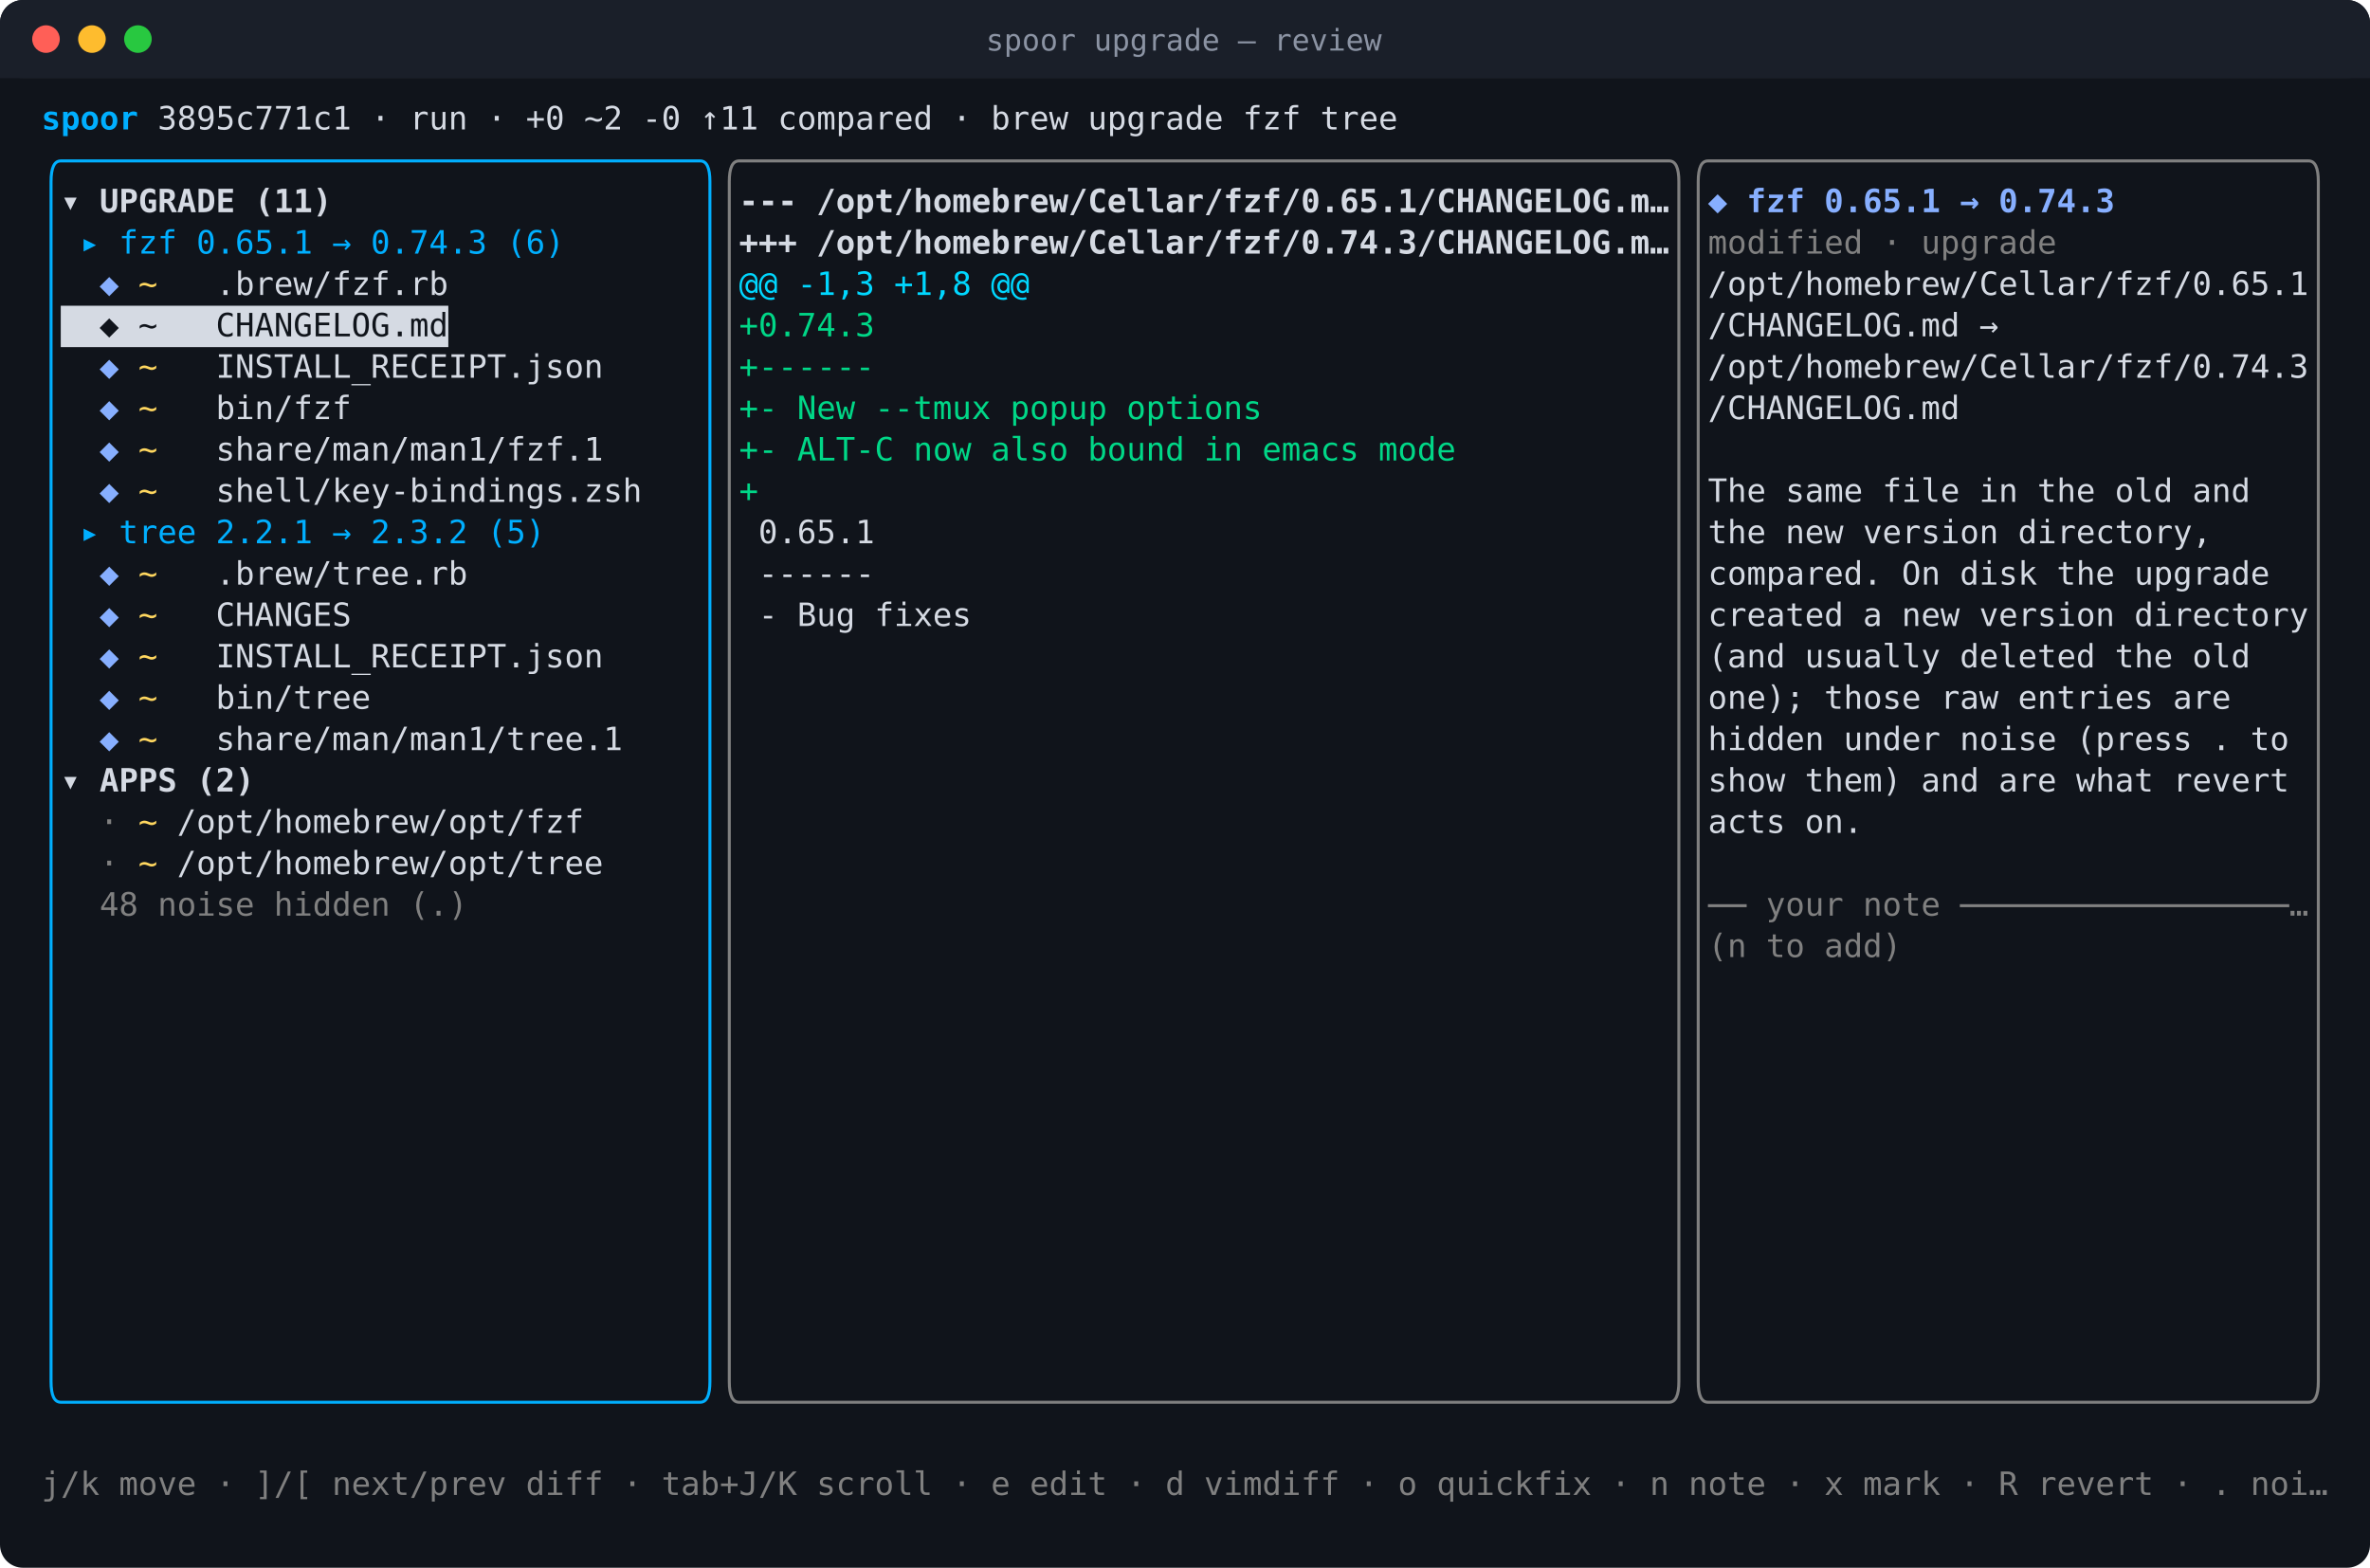
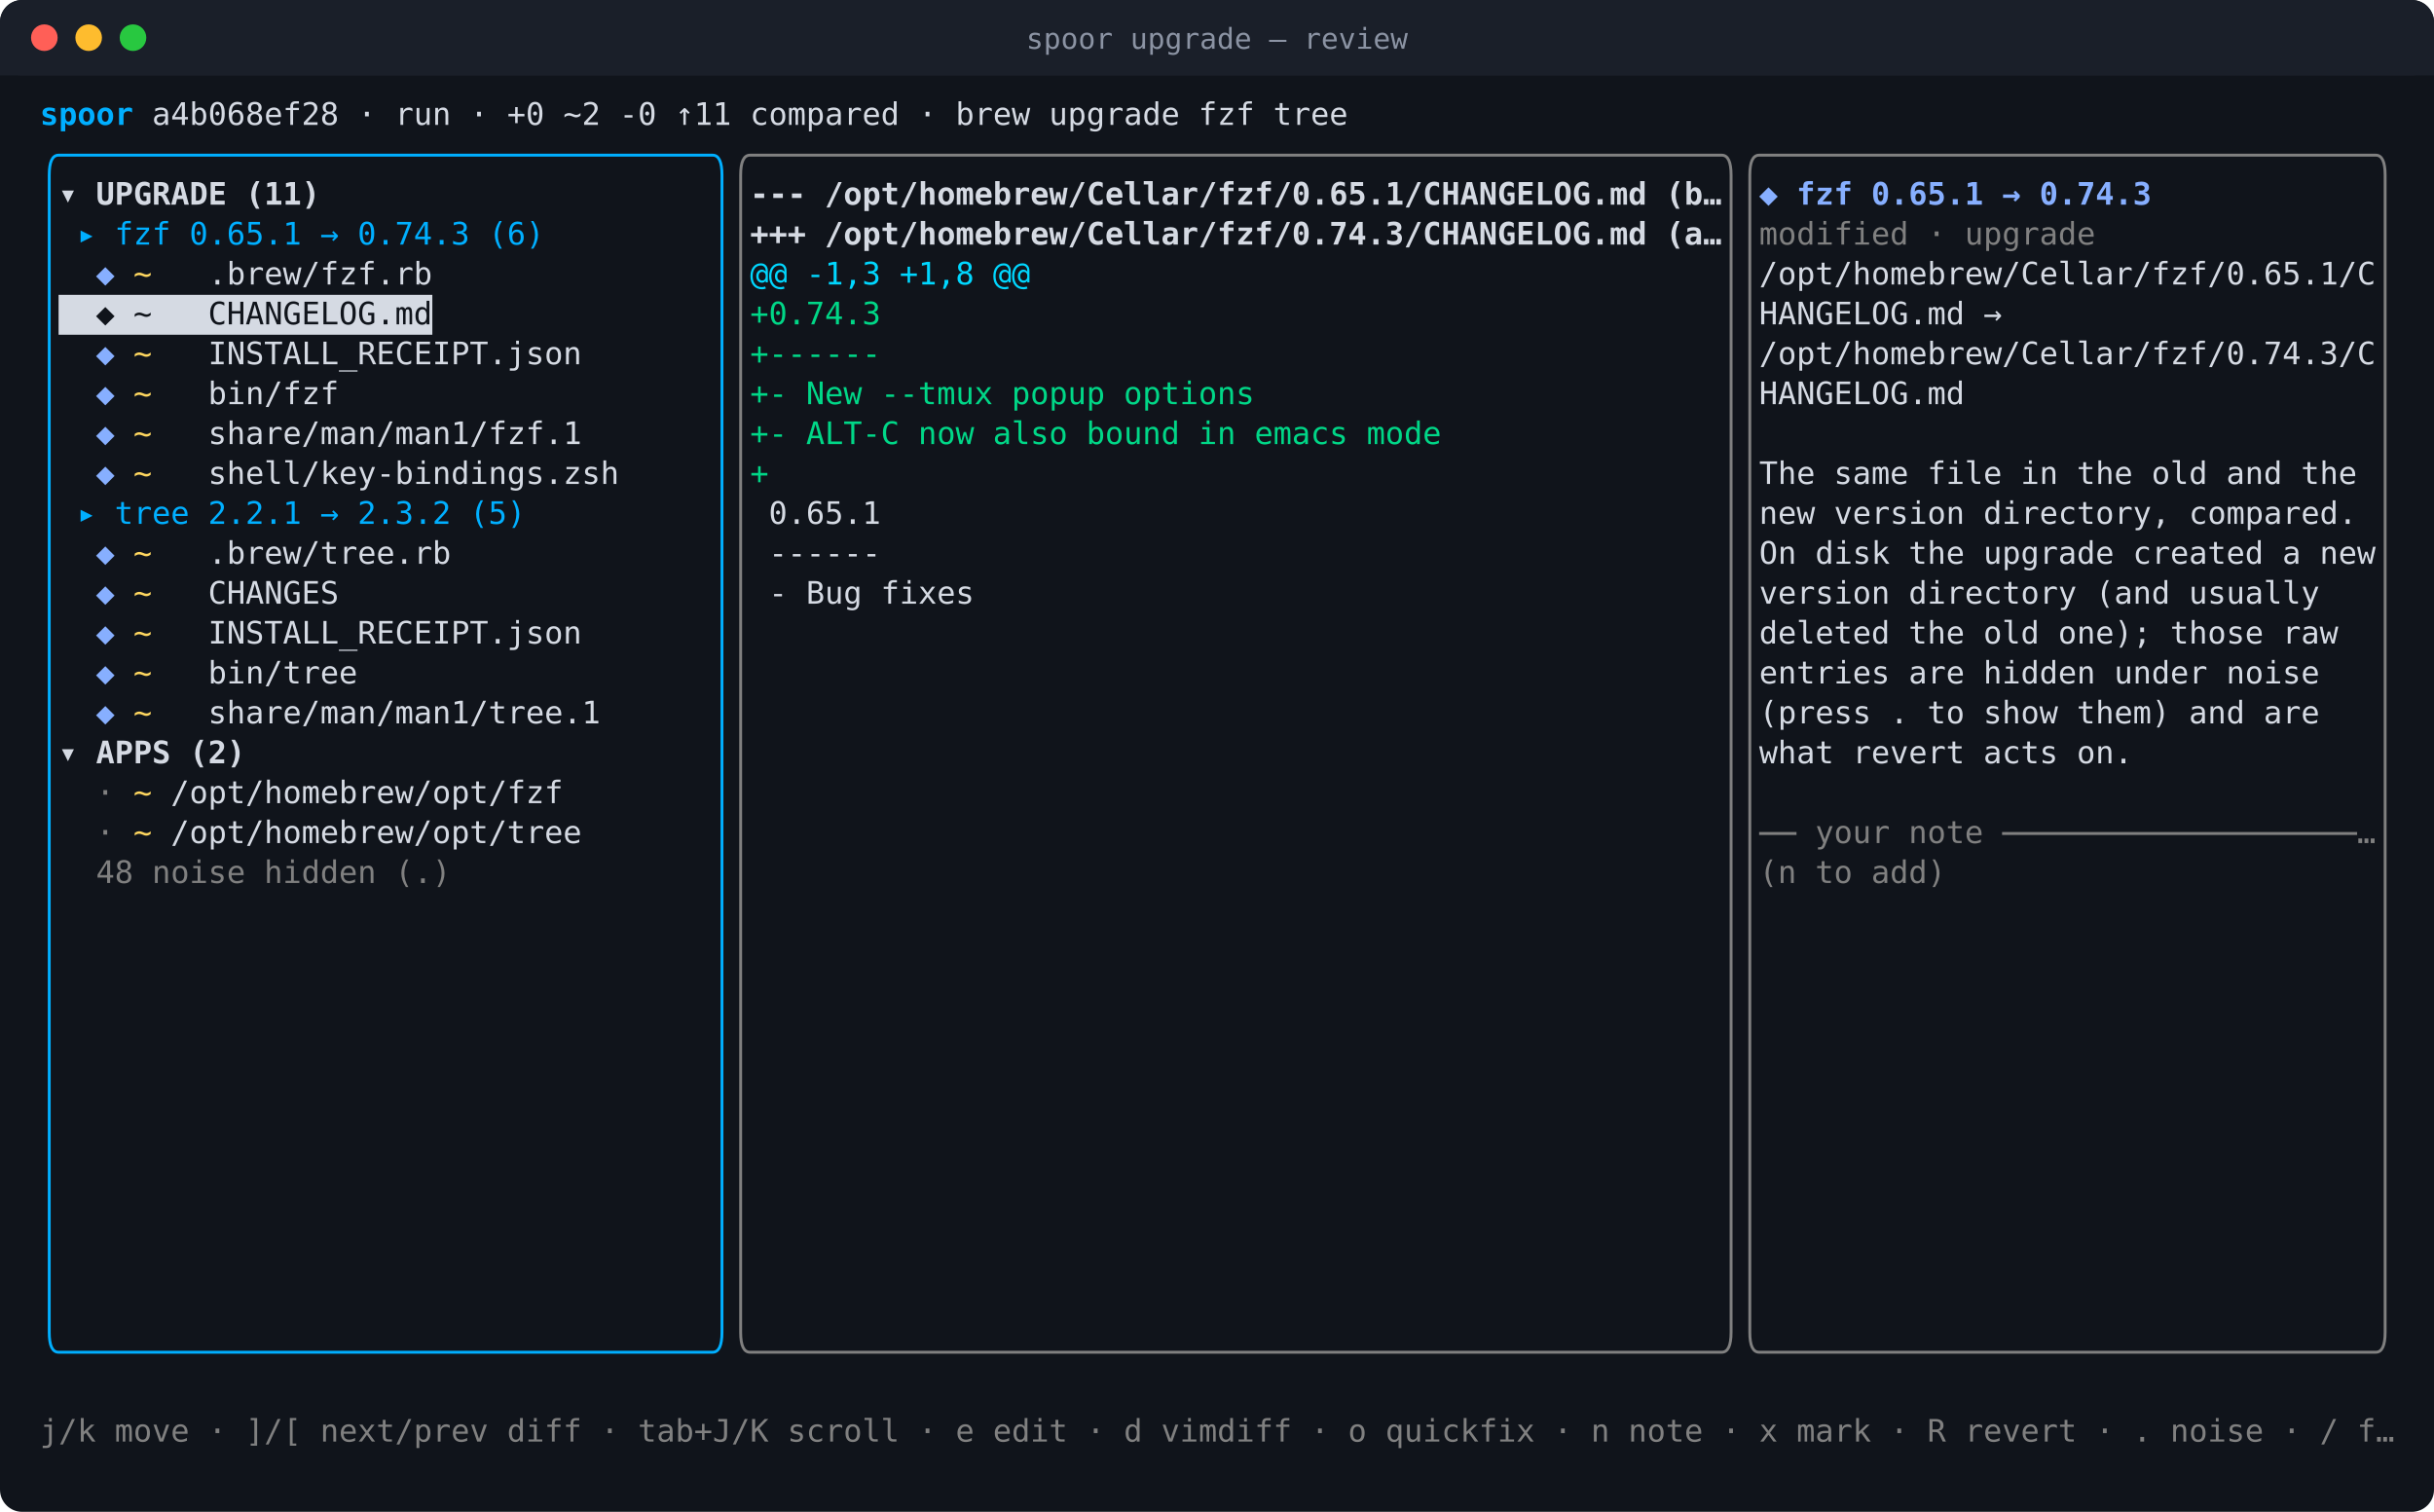
- <svg xmlns="http://www.w3.org/2000/svg" width="1031" height="682" viewBox="0 0 1031 682" font-family="'SF Mono', Menlo, Consolas, 'DejaVu Sans Mono', 'Liberation Mono', monospace" font-size="14">
-   <rect width="1031" height="682" rx="10" fill="#10141b" />
-   <rect width="1031" height="34" rx="10" fill="#1a1f29" />
-   <rect y="24" width="1031" height="10" fill="#1a1f29" />
+ <svg xmlns="http://www.w3.org/2000/svg" width="1098" height="682" viewBox="0 0 1098 682" font-family="'SF Mono', Menlo, Consolas, 'DejaVu Sans Mono', 'Liberation Mono', monospace" font-size="14">
+   <rect width="1098" height="682" rx="10" fill="#10141b" />
+   <rect width="1098" height="34" rx="10" fill="#1a1f29" />
+   <rect y="24" width="1098" height="10" fill="#1a1f29" />
  <circle cx="20" cy="17" r="6" fill="#ff5f57" />
  <circle cx="40" cy="17" r="6" fill="#febc2e" />
  <circle cx="60" cy="17" r="6" fill="#28c840" />
-   <text x="515" y="22" fill="#8b93a3" text-anchor="middle" font-size="13">spoor upgrade — review</text>
+   <text x="549" y="22" fill="#8b93a3" text-anchor="middle" font-size="13">spoor upgrade — review</text>
  <text x="18.00" y="56.32" fill="#00afff" font-weight="700" xml:space="preserve">spoor</text>
-   <text x="60.15" y="56.32" fill="#d5dae3" xml:space="preserve"> 3895c771c1 </text>
+   <text x="60.15" y="56.32" fill="#d5dae3" xml:space="preserve"> a4b068ef28 </text>
  <text x="161.31" y="56.32" fill="#d5dae3" textLength="8.43" lengthAdjust="spacingAndGlyphs" xml:space="preserve">·</text>
  <text x="169.74" y="56.32" fill="#d5dae3" xml:space="preserve"> run </text>
  <text x="211.89" y="56.32" fill="#d5dae3" textLength="8.43" lengthAdjust="spacingAndGlyphs" xml:space="preserve">·</text>
  <text x="220.32" y="56.32" fill="#d5dae3" xml:space="preserve"> +0 ~2 -0 </text>
  <text x="304.62" y="56.32" fill="#d5dae3" textLength="8.43" lengthAdjust="spacingAndGlyphs" xml:space="preserve">↑</text>
  <text x="313.05" y="56.32" fill="#d5dae3" xml:space="preserve">11 compared </text>
  <text x="414.21" y="56.32" fill="#d5dae3" textLength="8.43" lengthAdjust="spacingAndGlyphs" xml:space="preserve">·</text>
  <text x="422.64" y="56.32" fill="#d5dae3" xml:space="preserve"> brew upgrade fzf tree</text>
  <text x="26.43" y="92.32" fill="#d5dae3" font-weight="700" textLength="8.43" lengthAdjust="spacingAndGlyphs" xml:space="preserve">▾</text>
  <text x="34.86" y="92.32" fill="#d5dae3" font-weight="700" xml:space="preserve"> UPGRADE (11)</text>
-   <text x="321.48" y="92.32" fill="#d5dae3" font-weight="700" xml:space="preserve">--- /opt/homebrew/Cellar/fzf/0.65.1/CHANGELOG.m</text>
-   <text x="717.69" y="92.32" fill="#d5dae3" font-weight="700" textLength="8.43" lengthAdjust="spacingAndGlyphs" xml:space="preserve">…</text>
-   <text x="742.98" y="92.32" fill="#87afff" font-weight="700" textLength="8.43" lengthAdjust="spacingAndGlyphs" xml:space="preserve">◆</text>
-   <text x="751.41" y="92.32" fill="#87afff" font-weight="700" xml:space="preserve"> fzf 0.65.1 </text>
-   <text x="852.57" y="92.32" fill="#87afff" font-weight="700" textLength="8.43" lengthAdjust="spacingAndGlyphs" xml:space="preserve">→</text>
-   <text x="861.00" y="92.32" fill="#87afff" font-weight="700" xml:space="preserve"> 0.74.3</text>
+   <text x="338.34" y="92.32" fill="#d5dae3" font-weight="700" xml:space="preserve">--- /opt/homebrew/Cellar/fzf/0.65.1/CHANGELOG.md (b</text>
+   <text x="768.27" y="92.32" fill="#d5dae3" font-weight="700" textLength="8.43" lengthAdjust="spacingAndGlyphs" xml:space="preserve">…</text>
+   <text x="793.56" y="92.32" fill="#87afff" font-weight="700" textLength="8.43" lengthAdjust="spacingAndGlyphs" xml:space="preserve">◆</text>
+   <text x="801.99" y="92.32" fill="#87afff" font-weight="700" xml:space="preserve"> fzf 0.65.1 </text>
+   <text x="903.15" y="92.32" fill="#87afff" font-weight="700" textLength="8.43" lengthAdjust="spacingAndGlyphs" xml:space="preserve">→</text>
+   <text x="911.58" y="92.32" fill="#87afff" font-weight="700" xml:space="preserve"> 0.74.3</text>
  <text x="34.86" y="110.32" fill="#00afff" textLength="8.43" lengthAdjust="spacingAndGlyphs" xml:space="preserve">▸</text>
  <text x="43.29" y="110.32" fill="#00afff" xml:space="preserve"> fzf 0.65.1 </text>
  <text x="144.45" y="110.32" fill="#00afff" textLength="8.43" lengthAdjust="spacingAndGlyphs" xml:space="preserve">→</text>
  <text x="152.88" y="110.32" fill="#00afff" xml:space="preserve"> 0.74.3 (6)</text>
-   <text x="321.48" y="110.32" fill="#d5dae3" font-weight="700" xml:space="preserve">+++ /opt/homebrew/Cellar/fzf/0.74.3/CHANGELOG.m</text>
-   <text x="717.69" y="110.32" fill="#d5dae3" font-weight="700" textLength="8.43" lengthAdjust="spacingAndGlyphs" xml:space="preserve">…</text>
-   <text x="742.98" y="110.32" fill="#808080" xml:space="preserve">modified </text>
-   <text x="818.85" y="110.32" fill="#808080" textLength="8.43" lengthAdjust="spacingAndGlyphs" xml:space="preserve">·</text>
-   <text x="827.28" y="110.32" fill="#808080" xml:space="preserve"> upgrade</text>
+   <text x="338.34" y="110.32" fill="#d5dae3" font-weight="700" xml:space="preserve">+++ /opt/homebrew/Cellar/fzf/0.74.3/CHANGELOG.md (a</text>
+   <text x="768.27" y="110.32" fill="#d5dae3" font-weight="700" textLength="8.43" lengthAdjust="spacingAndGlyphs" xml:space="preserve">…</text>
+   <text x="793.56" y="110.32" fill="#808080" xml:space="preserve">modified </text>
+   <text x="869.43" y="110.32" fill="#808080" textLength="8.43" lengthAdjust="spacingAndGlyphs" xml:space="preserve">·</text>
+   <text x="877.86" y="110.32" fill="#808080" xml:space="preserve"> upgrade</text>
  <text x="43.29" y="128.32" fill="#87afff" textLength="8.43" lengthAdjust="spacingAndGlyphs" xml:space="preserve">◆</text>
  <text x="60.15" y="128.32" fill="#ffd75f" xml:space="preserve">~</text>
-   <text x="68.58" y="128.32" fill="#d5dae3" xml:space="preserve">   .brew/fzf.rb             </text>
-   <text x="321.48" y="128.32" fill="#00d7ff" xml:space="preserve">@@ -1,3 +1,8 @@</text>
-   <text x="742.98" y="128.32" fill="#d5dae3" xml:space="preserve">/opt/homebrew/Cellar/fzf/0.65.1</text>
+   <text x="68.58" y="128.32" fill="#d5dae3" xml:space="preserve">   .brew/fzf.rb               </text>
+   <text x="338.34" y="128.32" fill="#00d7ff" xml:space="preserve">@@ -1,3 +1,8 @@</text>
+   <text x="793.56" y="128.32" fill="#d5dae3" xml:space="preserve">/opt/homebrew/Cellar/fzf/0.65.1/C</text>
  <rect x="26.43" y="133.00" width="168.60" height="18" fill="#d5dae3" />
  <text x="43.29" y="146.32" fill="#10141b" textLength="8.43" lengthAdjust="spacingAndGlyphs" xml:space="preserve">◆</text>
  <text x="51.72" y="146.32" fill="#10141b" xml:space="preserve"> ~   CHANGELOG.md</text>
-   <text x="321.48" y="146.32" fill="#00d787" xml:space="preserve">+0.74.3</text>
-   <text x="742.98" y="146.32" fill="#d5dae3" xml:space="preserve">/CHANGELOG.md </text>
-   <text x="861.00" y="146.32" fill="#d5dae3" textLength="8.43" lengthAdjust="spacingAndGlyphs" xml:space="preserve">→</text>
+   <text x="338.34" y="146.32" fill="#00d787" xml:space="preserve">+0.74.3</text>
+   <text x="793.56" y="146.32" fill="#d5dae3" xml:space="preserve">HANGELOG.md </text>
+   <text x="894.72" y="146.32" fill="#d5dae3" textLength="8.43" lengthAdjust="spacingAndGlyphs" xml:space="preserve">→</text>
  <text x="43.29" y="164.32" fill="#87afff" textLength="8.43" lengthAdjust="spacingAndGlyphs" xml:space="preserve">◆</text>
  <text x="60.15" y="164.32" fill="#ffd75f" xml:space="preserve">~</text>
-   <text x="68.58" y="164.32" fill="#d5dae3" xml:space="preserve">   INSTALL_RECEIPT.json     </text>
-   <text x="321.48" y="164.32" fill="#00d787" xml:space="preserve">+------</text>
-   <text x="742.98" y="164.32" fill="#d5dae3" xml:space="preserve">/opt/homebrew/Cellar/fzf/0.74.3</text>
+   <text x="68.58" y="164.32" fill="#d5dae3" xml:space="preserve">   INSTALL_RECEIPT.json       </text>
+   <text x="338.34" y="164.32" fill="#00d787" xml:space="preserve">+------</text>
+   <text x="793.56" y="164.32" fill="#d5dae3" xml:space="preserve">/opt/homebrew/Cellar/fzf/0.74.3/C</text>
  <text x="43.29" y="182.32" fill="#87afff" textLength="8.43" lengthAdjust="spacingAndGlyphs" xml:space="preserve">◆</text>
  <text x="60.15" y="182.32" fill="#ffd75f" xml:space="preserve">~</text>
-   <text x="68.58" y="182.32" fill="#d5dae3" xml:space="preserve">   bin/fzf                  </text>
-   <text x="321.48" y="182.32" fill="#00d787" xml:space="preserve">+- New --tmux popup options</text>
-   <text x="742.98" y="182.32" fill="#d5dae3" xml:space="preserve">/CHANGELOG.md                  </text>
+   <text x="68.58" y="182.32" fill="#d5dae3" xml:space="preserve">   bin/fzf                    </text>
+   <text x="338.34" y="182.32" fill="#00d787" xml:space="preserve">+- New --tmux popup options</text>
+   <text x="793.56" y="182.32" fill="#d5dae3" xml:space="preserve">HANGELOG.md                      </text>
  <text x="43.29" y="200.32" fill="#87afff" textLength="8.43" lengthAdjust="spacingAndGlyphs" xml:space="preserve">◆</text>
  <text x="60.15" y="200.32" fill="#ffd75f" xml:space="preserve">~</text>
-   <text x="68.58" y="200.32" fill="#d5dae3" xml:space="preserve">   share/man/man1/fzf.1     </text>
-   <text x="321.48" y="200.32" fill="#00d787" xml:space="preserve">+- ALT-C now also bound in emacs mode</text>
+   <text x="68.58" y="200.32" fill="#d5dae3" xml:space="preserve">   share/man/man1/fzf.1       </text>
+   <text x="338.34" y="200.32" fill="#00d787" xml:space="preserve">+- ALT-C now also bound in emacs mode</text>
  <text x="43.29" y="218.32" fill="#87afff" textLength="8.43" lengthAdjust="spacingAndGlyphs" xml:space="preserve">◆</text>
  <text x="60.15" y="218.32" fill="#ffd75f" xml:space="preserve">~</text>
-   <text x="68.58" y="218.32" fill="#d5dae3" xml:space="preserve">   shell/key-bindings.zsh   </text>
-   <text x="321.48" y="218.32" fill="#00d787" xml:space="preserve">+</text>
-   <text x="742.98" y="218.32" fill="#d5dae3" xml:space="preserve">The same file in the old and   </text>
+   <text x="68.58" y="218.32" fill="#d5dae3" xml:space="preserve">   shell/key-bindings.zsh     </text>
+   <text x="338.34" y="218.32" fill="#00d787" xml:space="preserve">+</text>
+   <text x="793.56" y="218.32" fill="#d5dae3" xml:space="preserve">The same file in the old and the </text>
  <text x="34.86" y="236.32" fill="#00afff" textLength="8.43" lengthAdjust="spacingAndGlyphs" xml:space="preserve">▸</text>
  <text x="43.29" y="236.32" fill="#00afff" xml:space="preserve"> tree 2.2.1 </text>
  <text x="144.45" y="236.32" fill="#00afff" textLength="8.43" lengthAdjust="spacingAndGlyphs" xml:space="preserve">→</text>
  <text x="152.88" y="236.32" fill="#00afff" xml:space="preserve"> 2.3.2 (5)</text>
-   <text x="321.48" y="236.32" fill="#d5dae3" xml:space="preserve"> 0.65.1                                         </text>
-   <text x="742.98" y="236.32" fill="#d5dae3" xml:space="preserve">the new version directory,     </text>
+   <text x="338.34" y="236.32" fill="#d5dae3" xml:space="preserve"> 0.65.1                                             </text>
+   <text x="793.56" y="236.32" fill="#d5dae3" xml:space="preserve">new version directory, compared. </text>
  <text x="43.29" y="254.32" fill="#87afff" textLength="8.43" lengthAdjust="spacingAndGlyphs" xml:space="preserve">◆</text>
  <text x="60.15" y="254.32" fill="#ffd75f" xml:space="preserve">~</text>
-   <text x="68.58" y="254.32" fill="#d5dae3" xml:space="preserve">   .brew/tree.rb            </text>
-   <text x="321.48" y="254.32" fill="#d5dae3" xml:space="preserve"> ------                                         </text>
-   <text x="742.98" y="254.32" fill="#d5dae3" xml:space="preserve">compared. On disk the upgrade  </text>
+   <text x="68.58" y="254.32" fill="#d5dae3" xml:space="preserve">   .brew/tree.rb              </text>
+   <text x="338.34" y="254.32" fill="#d5dae3" xml:space="preserve"> ------                                             </text>
+   <text x="793.56" y="254.32" fill="#d5dae3" xml:space="preserve">On disk the upgrade created a new</text>
  <text x="43.29" y="272.32" fill="#87afff" textLength="8.43" lengthAdjust="spacingAndGlyphs" xml:space="preserve">◆</text>
  <text x="60.15" y="272.32" fill="#ffd75f" xml:space="preserve">~</text>
-   <text x="68.58" y="272.32" fill="#d5dae3" xml:space="preserve">   CHANGES                  </text>
-   <text x="321.48" y="272.32" fill="#d5dae3" xml:space="preserve"> - Bug fixes                                    </text>
-   <text x="742.98" y="272.32" fill="#d5dae3" xml:space="preserve">created a new version directory</text>
+   <text x="68.58" y="272.32" fill="#d5dae3" xml:space="preserve">   CHANGES                    </text>
+   <text x="338.34" y="272.32" fill="#d5dae3" xml:space="preserve"> - Bug fixes                                        </text>
+   <text x="793.56" y="272.32" fill="#d5dae3" xml:space="preserve">version directory (and usually   </text>
  <text x="43.29" y="290.32" fill="#87afff" textLength="8.43" lengthAdjust="spacingAndGlyphs" xml:space="preserve">◆</text>
  <text x="60.15" y="290.32" fill="#ffd75f" xml:space="preserve">~</text>
-   <text x="68.58" y="290.32" fill="#d5dae3" xml:space="preserve">   INSTALL_RECEIPT.json     </text>
-   <text x="742.98" y="290.32" fill="#d5dae3" xml:space="preserve">(and usually deleted the old   </text>
+   <text x="68.58" y="290.32" fill="#d5dae3" xml:space="preserve">   INSTALL_RECEIPT.json       </text>
+   <text x="793.56" y="290.32" fill="#d5dae3" xml:space="preserve">deleted the old one); those raw  </text>
  <text x="43.29" y="308.32" fill="#87afff" textLength="8.43" lengthAdjust="spacingAndGlyphs" xml:space="preserve">◆</text>
  <text x="60.15" y="308.32" fill="#ffd75f" xml:space="preserve">~</text>
-   <text x="68.58" y="308.32" fill="#d5dae3" xml:space="preserve">   bin/tree                 </text>
-   <text x="742.98" y="308.32" fill="#d5dae3" xml:space="preserve">one); those raw entries are    </text>
+   <text x="68.58" y="308.32" fill="#d5dae3" xml:space="preserve">   bin/tree                   </text>
+   <text x="793.56" y="308.32" fill="#d5dae3" xml:space="preserve">entries are hidden under noise   </text>
  <text x="43.29" y="326.32" fill="#87afff" textLength="8.43" lengthAdjust="spacingAndGlyphs" xml:space="preserve">◆</text>
  <text x="60.15" y="326.32" fill="#ffd75f" xml:space="preserve">~</text>
-   <text x="68.58" y="326.32" fill="#d5dae3" xml:space="preserve">   share/man/man1/tree.1    </text>
-   <text x="742.98" y="326.32" fill="#d5dae3" xml:space="preserve">hidden under noise (press . to </text>
+   <text x="68.58" y="326.32" fill="#d5dae3" xml:space="preserve">   share/man/man1/tree.1      </text>
+   <text x="793.56" y="326.32" fill="#d5dae3" xml:space="preserve">(press . to show them) and are   </text>
  <text x="26.43" y="344.32" fill="#d5dae3" font-weight="700" textLength="8.43" lengthAdjust="spacingAndGlyphs" xml:space="preserve">▾</text>
  <text x="34.86" y="344.32" fill="#d5dae3" font-weight="700" xml:space="preserve"> APPS (2)</text>
-   <text x="742.98" y="344.32" fill="#d5dae3" xml:space="preserve">show them) and are what revert </text>
+   <text x="793.56" y="344.32" fill="#d5dae3" xml:space="preserve">what revert acts on.             </text>
  <text x="43.29" y="362.32" fill="#808080" textLength="8.43" lengthAdjust="spacingAndGlyphs" xml:space="preserve">·</text>
  <text x="60.15" y="362.32" fill="#ffd75f" xml:space="preserve">~</text>
-   <text x="68.58" y="362.32" fill="#d5dae3" xml:space="preserve"> /opt/homebrew/opt/fzf      </text>
-   <text x="742.98" y="362.32" fill="#d5dae3" xml:space="preserve">acts on.                       </text>
+   <text x="68.58" y="362.32" fill="#d5dae3" xml:space="preserve"> /opt/homebrew/opt/fzf        </text>
  <text x="43.29" y="380.32" fill="#808080" textLength="8.43" lengthAdjust="spacingAndGlyphs" xml:space="preserve">·</text>
  <text x="60.15" y="380.32" fill="#ffd75f" xml:space="preserve">~</text>
-   <text x="68.58" y="380.32" fill="#d5dae3" xml:space="preserve"> /opt/homebrew/opt/tree     </text>
+   <text x="68.58" y="380.32" fill="#d5dae3" xml:space="preserve"> /opt/homebrew/opt/tree       </text>
+   <text x="810.42" y="380.32" fill="#808080" xml:space="preserve"> your note </text>
+   <text x="1063.32" y="380.32" fill="#808080" textLength="8.43" lengthAdjust="spacingAndGlyphs" xml:space="preserve">…</text>
  <text x="26.43" y="398.32" fill="#808080" xml:space="preserve">  48 noise hidden (.)</text>
-   <text x="759.84" y="398.32" fill="#808080" xml:space="preserve"> your note </text>
-   <text x="995.88" y="398.32" fill="#808080" textLength="8.43" lengthAdjust="spacingAndGlyphs" xml:space="preserve">…</text>
-   <text x="742.98" y="416.32" fill="#808080" xml:space="preserve">(n to add)</text>
+   <text x="793.56" y="398.32" fill="#808080" xml:space="preserve">(n to add)</text>
  <text x="18.00" y="650.32" fill="#808080" xml:space="preserve">j/k move </text>
  <text x="93.87" y="650.32" fill="#808080" textLength="8.43" lengthAdjust="spacingAndGlyphs" xml:space="preserve">·</text>
  <text x="102.30" y="650.32" fill="#808080" xml:space="preserve"> ]/[ next/prev diff </text>
  <text x="270.90" y="650.32" fill="#808080" textLength="8.43" lengthAdjust="spacingAndGlyphs" xml:space="preserve">·</text>
  <text x="279.33" y="650.32" fill="#808080" xml:space="preserve"> tab+J/K scroll </text>
  <text x="414.21" y="650.32" fill="#808080" textLength="8.43" lengthAdjust="spacingAndGlyphs" xml:space="preserve">·</text>
  <text x="422.64" y="650.32" fill="#808080" xml:space="preserve"> e edit </text>
  <text x="490.08" y="650.32" fill="#808080" textLength="8.43" lengthAdjust="spacingAndGlyphs" xml:space="preserve">·</text>
  <text x="498.51" y="650.32" fill="#808080" xml:space="preserve"> d vimdiff </text>
  <text x="591.24" y="650.32" fill="#808080" textLength="8.43" lengthAdjust="spacingAndGlyphs" xml:space="preserve">·</text>
  <text x="599.67" y="650.32" fill="#808080" xml:space="preserve"> o quickfix </text>
  <text x="700.83" y="650.32" fill="#808080" textLength="8.43" lengthAdjust="spacingAndGlyphs" xml:space="preserve">·</text>
  <text x="709.26" y="650.32" fill="#808080" xml:space="preserve"> n note </text>
  <text x="776.70" y="650.32" fill="#808080" textLength="8.43" lengthAdjust="spacingAndGlyphs" xml:space="preserve">·</text>
  <text x="785.13" y="650.32" fill="#808080" xml:space="preserve"> x mark </text>
  <text x="852.57" y="650.32" fill="#808080" textLength="8.43" lengthAdjust="spacingAndGlyphs" xml:space="preserve">·</text>
  <text x="861.00" y="650.32" fill="#808080" xml:space="preserve"> R revert </text>
  <text x="945.30" y="650.32" fill="#808080" textLength="8.43" lengthAdjust="spacingAndGlyphs" xml:space="preserve">·</text>
-   <text x="953.73" y="650.32" fill="#808080" xml:space="preserve"> . noi</text>
-   <text x="1004.31" y="650.32" fill="#808080" textLength="8.43" lengthAdjust="spacingAndGlyphs" xml:space="preserve">…</text>
-   <path d="M26.43 70.00Q22.21 70.00 22.21 79.00M26.43 70.00H34.86M34.86 70.00H43.29M43.29 70.00H51.72M51.72 70.00H60.15M60.15 70.00H68.58M68.58 70.00H77.01M77.01 70.00H85.44M85.44 70.00H93.87M93.87 70.00H102.30M102.30 70.00H110.73M110.73 70.00H119.16M119.16 70.00H127.59M127.59 70.00H136.02M136.02 70.00H144.45M144.45 70.00H152.88M152.88 70.00H161.31M161.31 70.00H169.74M169.74 70.00H178.17M178.17 70.00H186.60M186.60 70.00H195.03M195.03 70.00H203.46M203.46 70.00H211.89M211.89 70.00H220.32M220.32 70.00H228.75M228.75 70.00H237.18M237.18 70.00H245.61M245.61 70.00H254.04M254.04 70.00H262.47M262.47 70.00H270.90M270.90 70.00H279.33M279.33 70.00H287.76M287.76 70.00H296.19M296.19 70.00H304.62M304.62 70.00Q308.83 70.00 308.83 79.00M22.21 79.00V97.00M308.83 79.00V97.00M22.21 97.00V115.00M308.83 97.00V115.00M22.21 115.00V133.00M308.83 115.00V133.00M22.21 133.00V151.00M308.83 133.00V151.00M22.21 151.00V169.00M308.83 151.00V169.00M22.21 169.00V187.00M308.83 169.00V187.00M22.21 187.00V205.00M308.83 187.00V205.00M22.21 205.00V223.00M308.83 205.00V223.00M22.21 223.00V241.00M308.83 223.00V241.00M22.21 241.00V259.00M308.83 241.00V259.00M22.21 259.00V277.00M308.83 259.00V277.00M22.21 277.00V295.00M308.83 277.00V295.00M22.21 295.00V313.00M308.83 295.00V313.00M22.21 313.00V331.00M308.83 313.00V331.00M22.21 331.00V349.00M308.83 331.00V349.00M22.21 349.00V367.00M308.83 349.00V367.00M22.21 367.00V385.00M308.83 367.00V385.00M22.21 385.00V403.00M308.83 385.00V403.00M22.21 403.00V421.00M308.83 403.00V421.00M22.21 421.00V439.00M308.83 421.00V439.00M22.21 439.00V457.00M308.83 439.00V457.00M22.21 457.00V475.00M308.83 457.00V475.00M22.21 475.00V493.00M308.83 475.00V493.00M22.21 493.00V511.00M308.83 493.00V511.00M22.21 511.00V529.00M308.83 511.00V529.00M22.21 529.00V547.00M308.83 529.00V547.00M22.21 547.00V565.00M308.83 547.00V565.00M22.21 565.00V583.00M308.83 565.00V583.00M22.21 583.00V601.00M308.83 583.00V601.00M22.21 601.00Q22.21 610.00 26.43 610.00M26.43 610.00H34.86M34.86 610.00H43.29M43.29 610.00H51.72M51.72 610.00H60.15M60.15 610.00H68.58M68.58 610.00H77.01M77.01 610.00H85.44M85.44 610.00H93.87M93.87 610.00H102.30M102.30 610.00H110.73M110.73 610.00H119.16M119.16 610.00H127.59M127.59 610.00H136.02M136.02 610.00H144.45M144.45 610.00H152.88M152.88 610.00H161.31M161.31 610.00H169.74M169.74 610.00H178.17M178.17 610.00H186.60M186.60 610.00H195.03M195.03 610.00H203.46M203.46 610.00H211.89M211.89 610.00H220.32M220.32 610.00H228.75M228.75 610.00H237.18M237.18 610.00H245.61M245.61 610.00H254.04M254.04 610.00H262.47M262.47 610.00H270.90M270.90 610.00H279.33M279.33 610.00H287.76M287.76 610.00H296.19M296.19 610.00H304.62M308.83 601.00Q308.83 610.00 304.62 610.00" stroke="#00afff" stroke-width="1.3" fill="none" />
-   <path d="M321.48 70.00Q317.26 70.00 317.26 79.00M321.48 70.00H329.91M329.91 70.00H338.34M338.34 70.00H346.77M346.77 70.00H355.20M355.20 70.00H363.63M363.63 70.00H372.06M372.06 70.00H380.49M380.49 70.00H388.92M388.92 70.00H397.35M397.35 70.00H405.78M405.78 70.00H414.21M414.21 70.00H422.64M422.64 70.00H431.07M431.07 70.00H439.50M439.50 70.00H447.93M447.93 70.00H456.36M456.36 70.00H464.79M464.79 70.00H473.22M473.22 70.00H481.65M481.65 70.00H490.08M490.08 70.00H498.51M498.51 70.00H506.94M506.94 70.00H515.37M515.37 70.00H523.80M523.80 70.00H532.23M532.23 70.00H540.66M540.66 70.00H549.09M549.09 70.00H557.52M557.52 70.00H565.95M565.95 70.00H574.38M574.38 70.00H582.81M582.81 70.00H591.24M591.24 70.00H599.67M599.67 70.00H608.10M608.10 70.00H616.53M616.53 70.00H624.96M624.96 70.00H633.39M633.39 70.00H641.82M641.82 70.00H650.25M650.25 70.00H658.68M658.68 70.00H667.11M667.11 70.00H675.54M675.54 70.00H683.97M683.97 70.00H692.40M692.40 70.00H700.83M700.83 70.00H709.26M709.26 70.00H717.69M717.69 70.00H726.12M726.12 70.00Q730.34 70.00 730.34 79.00M742.98 70.00Q738.76 70.00 738.76 79.00M742.98 70.00H751.41M751.41 70.00H759.84M759.84 70.00H768.27M768.27 70.00H776.70M776.70 70.00H785.13M785.13 70.00H793.56M793.56 70.00H801.99M801.99 70.00H810.42M810.42 70.00H818.85M818.85 70.00H827.28M827.28 70.00H835.71M835.71 70.00H844.14M844.14 70.00H852.57M852.57 70.00H861.00M861.00 70.00H869.43M869.43 70.00H877.86M877.86 70.00H886.29M886.29 70.00H894.72M894.72 70.00H903.15M903.15 70.00H911.58M911.58 70.00H920.01M920.01 70.00H928.44M928.44 70.00H936.87M936.87 70.00H945.30M945.30 70.00H953.73M953.73 70.00H962.16M962.16 70.00H970.59M970.59 70.00H979.02M979.02 70.00H987.45M987.45 70.00H995.88M995.88 70.00H1004.31M1004.31 70.00Q1008.52 70.00 1008.52 79.00M317.26 79.00V97.00M730.34 79.00V97.00M738.76 79.00V97.00M1008.52 79.00V97.00M317.26 97.00V115.00M730.34 97.00V115.00M738.76 97.00V115.00M1008.52 97.00V115.00M317.26 115.00V133.00M730.34 115.00V133.00M738.76 115.00V133.00M1008.52 115.00V133.00M317.26 133.00V151.00M730.34 133.00V151.00M738.76 133.00V151.00M1008.52 133.00V151.00M317.26 151.00V169.00M730.34 151.00V169.00M738.76 151.00V169.00M1008.52 151.00V169.00M317.26 169.00V187.00M730.34 169.00V187.00M738.76 169.00V187.00M1008.52 169.00V187.00M317.26 187.00V205.00M730.34 187.00V205.00M738.76 187.00V205.00M1008.52 187.00V205.00M317.26 205.00V223.00M730.34 205.00V223.00M738.76 205.00V223.00M1008.52 205.00V223.00M317.26 223.00V241.00M730.34 223.00V241.00M738.76 223.00V241.00M1008.52 223.00V241.00M317.26 241.00V259.00M730.34 241.00V259.00M738.76 241.00V259.00M1008.52 241.00V259.00M317.26 259.00V277.00M730.34 259.00V277.00M738.76 259.00V277.00M1008.52 259.00V277.00M317.26 277.00V295.00M730.34 277.00V295.00M738.76 277.00V295.00M1008.52 277.00V295.00M317.26 295.00V313.00M730.34 295.00V313.00M738.76 295.00V313.00M1008.52 295.00V313.00M317.26 313.00V331.00M730.34 313.00V331.00M738.76 313.00V331.00M1008.52 313.00V331.00M317.26 331.00V349.00M730.34 331.00V349.00M738.76 331.00V349.00M1008.52 331.00V349.00M317.26 349.00V367.00M730.34 349.00V367.00M738.76 349.00V367.00M1008.52 349.00V367.00M317.26 367.00V385.00M730.34 367.00V385.00M738.76 367.00V385.00M1008.52 367.00V385.00M317.26 385.00V403.00M730.34 385.00V403.00M738.76 385.00V403.00M742.98 394.00H751.41M751.41 394.00H759.84M852.57 394.00H861.00M861.00 394.00H869.43M869.43 394.00H877.86M877.86 394.00H886.29M886.29 394.00H894.72M894.72 394.00H903.15M903.15 394.00H911.58M911.58 394.00H920.01M920.01 394.00H928.44M928.44 394.00H936.87M936.87 394.00H945.30M945.30 394.00H953.73M953.73 394.00H962.16M962.16 394.00H970.59M970.59 394.00H979.02M979.02 394.00H987.45M987.45 394.00H995.88M1008.52 385.00V403.00M317.26 403.00V421.00M730.34 403.00V421.00M738.76 403.00V421.00M1008.52 403.00V421.00M317.26 421.00V439.00M730.34 421.00V439.00M738.76 421.00V439.00M1008.52 421.00V439.00M317.26 439.00V457.00M730.34 439.00V457.00M738.76 439.00V457.00M1008.52 439.00V457.00M317.26 457.00V475.00M730.34 457.00V475.00M738.76 457.00V475.00M1008.52 457.00V475.00M317.26 475.00V493.00M730.34 475.00V493.00M738.76 475.00V493.00M1008.52 475.00V493.00M317.26 493.00V511.00M730.34 493.00V511.00M738.76 493.00V511.00M1008.52 493.00V511.00M317.26 511.00V529.00M730.34 511.00V529.00M738.76 511.00V529.00M1008.52 511.00V529.00M317.26 529.00V547.00M730.34 529.00V547.00M738.76 529.00V547.00M1008.52 529.00V547.00M317.26 547.00V565.00M730.34 547.00V565.00M738.76 547.00V565.00M1008.52 547.00V565.00M317.26 565.00V583.00M730.34 565.00V583.00M738.76 565.00V583.00M1008.52 565.00V583.00M317.26 583.00V601.00M730.34 583.00V601.00M738.76 583.00V601.00M1008.52 583.00V601.00M317.26 601.00Q317.26 610.00 321.48 610.00M321.48 610.00H329.91M329.91 610.00H338.34M338.34 610.00H346.77M346.77 610.00H355.20M355.20 610.00H363.63M363.63 610.00H372.06M372.06 610.00H380.49M380.49 610.00H388.92M388.92 610.00H397.35M397.35 610.00H405.78M405.78 610.00H414.21M414.21 610.00H422.64M422.64 610.00H431.07M431.07 610.00H439.50M439.50 610.00H447.93M447.93 610.00H456.36M456.36 610.00H464.79M464.79 610.00H473.22M473.22 610.00H481.65M481.65 610.00H490.08M490.08 610.00H498.51M498.51 610.00H506.94M506.94 610.00H515.37M515.37 610.00H523.80M523.80 610.00H532.23M532.23 610.00H540.66M540.66 610.00H549.09M549.09 610.00H557.52M557.52 610.00H565.95M565.95 610.00H574.38M574.38 610.00H582.81M582.81 610.00H591.24M591.24 610.00H599.67M599.67 610.00H608.10M608.10 610.00H616.53M616.53 610.00H624.96M624.96 610.00H633.39M633.39 610.00H641.82M641.82 610.00H650.25M650.25 610.00H658.68M658.68 610.00H667.11M667.11 610.00H675.54M675.54 610.00H683.97M683.97 610.00H692.40M692.40 610.00H700.83M700.83 610.00H709.26M709.26 610.00H717.69M717.69 610.00H726.12M730.34 601.00Q730.34 610.00 726.12 610.00M738.76 601.00Q738.76 610.00 742.98 610.00M742.98 610.00H751.41M751.41 610.00H759.84M759.84 610.00H768.27M768.27 610.00H776.70M776.70 610.00H785.13M785.13 610.00H793.56M793.56 610.00H801.99M801.99 610.00H810.42M810.42 610.00H818.85M818.85 610.00H827.28M827.28 610.00H835.71M835.71 610.00H844.14M844.14 610.00H852.57M852.57 610.00H861.00M861.00 610.00H869.43M869.43 610.00H877.86M877.86 610.00H886.29M886.29 610.00H894.72M894.72 610.00H903.15M903.15 610.00H911.58M911.58 610.00H920.01M920.01 610.00H928.44M928.44 610.00H936.87M936.87 610.00H945.30M945.30 610.00H953.73M953.73 610.00H962.16M962.16 610.00H970.59M970.59 610.00H979.02M979.02 610.00H987.45M987.45 610.00H995.88M995.88 610.00H1004.31M1008.52 601.00Q1008.52 610.00 1004.31 610.00" stroke="#808080" stroke-width="1.3" fill="none" />
+   <text x="953.73" y="650.32" fill="#808080" xml:space="preserve"> . noise </text>
+   <text x="1029.60" y="650.32" fill="#808080" textLength="8.43" lengthAdjust="spacingAndGlyphs" xml:space="preserve">·</text>
+   <text x="1038.03" y="650.32" fill="#808080" xml:space="preserve"> / f</text>
+   <text x="1071.75" y="650.32" fill="#808080" textLength="8.43" lengthAdjust="spacingAndGlyphs" xml:space="preserve">…</text>
+   <path d="M26.43 70.00Q22.21 70.00 22.21 79.00M26.43 70.00H34.86M34.86 70.00H43.29M43.29 70.00H51.72M51.72 70.00H60.15M60.15 70.00H68.58M68.58 70.00H77.01M77.01 70.00H85.44M85.44 70.00H93.87M93.87 70.00H102.30M102.30 70.00H110.73M110.73 70.00H119.16M119.16 70.00H127.59M127.59 70.00H136.02M136.02 70.00H144.45M144.45 70.00H152.88M152.88 70.00H161.31M161.31 70.00H169.74M169.74 70.00H178.17M178.17 70.00H186.60M186.60 70.00H195.03M195.03 70.00H203.46M203.46 70.00H211.89M211.89 70.00H220.32M220.32 70.00H228.75M228.75 70.00H237.18M237.18 70.00H245.61M245.61 70.00H254.04M254.04 70.00H262.47M262.47 70.00H270.90M270.90 70.00H279.33M279.33 70.00H287.76M287.76 70.00H296.19M296.19 70.00H304.62M304.62 70.00H313.05M313.05 70.00H321.48M321.48 70.00Q325.69 70.00 325.69 79.00M22.21 79.00V97.00M325.69 79.00V97.00M22.21 97.00V115.00M325.69 97.00V115.00M22.21 115.00V133.00M325.69 115.00V133.00M22.21 133.00V151.00M325.69 133.00V151.00M22.21 151.00V169.00M325.69 151.00V169.00M22.21 169.00V187.00M325.69 169.00V187.00M22.21 187.00V205.00M325.69 187.00V205.00M22.21 205.00V223.00M325.69 205.00V223.00M22.21 223.00V241.00M325.69 223.00V241.00M22.21 241.00V259.00M325.69 241.00V259.00M22.21 259.00V277.00M325.69 259.00V277.00M22.21 277.00V295.00M325.69 277.00V295.00M22.21 295.00V313.00M325.69 295.00V313.00M22.21 313.00V331.00M325.69 313.00V331.00M22.21 331.00V349.00M325.69 331.00V349.00M22.21 349.00V367.00M325.69 349.00V367.00M22.21 367.00V385.00M325.69 367.00V385.00M22.21 385.00V403.00M325.69 385.00V403.00M22.21 403.00V421.00M325.69 403.00V421.00M22.21 421.00V439.00M325.69 421.00V439.00M22.21 439.00V457.00M325.69 439.00V457.00M22.21 457.00V475.00M325.69 457.00V475.00M22.21 475.00V493.00M325.69 475.00V493.00M22.21 493.00V511.00M325.69 493.00V511.00M22.21 511.00V529.00M325.69 511.00V529.00M22.21 529.00V547.00M325.69 529.00V547.00M22.21 547.00V565.00M325.69 547.00V565.00M22.21 565.00V583.00M325.69 565.00V583.00M22.21 583.00V601.00M325.69 583.00V601.00M22.21 601.00Q22.21 610.00 26.43 610.00M26.43 610.00H34.86M34.86 610.00H43.29M43.29 610.00H51.72M51.72 610.00H60.15M60.15 610.00H68.58M68.58 610.00H77.01M77.01 610.00H85.44M85.44 610.00H93.87M93.87 610.00H102.30M102.30 610.00H110.73M110.73 610.00H119.16M119.16 610.00H127.59M127.59 610.00H136.02M136.02 610.00H144.45M144.45 610.00H152.88M152.88 610.00H161.31M161.31 610.00H169.74M169.74 610.00H178.17M178.17 610.00H186.60M186.60 610.00H195.03M195.03 610.00H203.46M203.46 610.00H211.89M211.89 610.00H220.32M220.32 610.00H228.75M228.75 610.00H237.18M237.18 610.00H245.61M245.61 610.00H254.04M254.04 610.00H262.47M262.47 610.00H270.90M270.90 610.00H279.33M279.33 610.00H287.76M287.76 610.00H296.19M296.19 610.00H304.62M304.62 610.00H313.05M313.05 610.00H321.48M325.69 601.00Q325.69 610.00 321.48 610.00" stroke="#00afff" stroke-width="1.3" fill="none" />
+   <path d="M338.34 70.00Q334.12 70.00 334.12 79.00M338.34 70.00H346.77M346.77 70.00H355.20M355.20 70.00H363.63M363.63 70.00H372.06M372.06 70.00H380.49M380.49 70.00H388.92M388.92 70.00H397.35M397.35 70.00H405.78M405.78 70.00H414.21M414.21 70.00H422.64M422.64 70.00H431.07M431.07 70.00H439.50M439.50 70.00H447.93M447.93 70.00H456.36M456.36 70.00H464.79M464.79 70.00H473.22M473.22 70.00H481.65M481.65 70.00H490.08M490.08 70.00H498.51M498.51 70.00H506.94M506.94 70.00H515.37M515.37 70.00H523.80M523.80 70.00H532.23M532.23 70.00H540.66M540.66 70.00H549.09M549.09 70.00H557.52M557.52 70.00H565.95M565.95 70.00H574.38M574.38 70.00H582.81M582.81 70.00H591.24M591.24 70.00H599.67M599.67 70.00H608.10M608.10 70.00H616.53M616.53 70.00H624.96M624.96 70.00H633.39M633.39 70.00H641.82M641.82 70.00H650.25M650.25 70.00H658.68M658.68 70.00H667.11M667.11 70.00H675.54M675.54 70.00H683.97M683.97 70.00H692.40M692.40 70.00H700.83M700.83 70.00H709.26M709.26 70.00H717.69M717.69 70.00H726.12M726.12 70.00H734.55M734.55 70.00H742.98M742.98 70.00H751.41M751.41 70.00H759.84M759.84 70.00H768.27M768.27 70.00H776.70M776.70 70.00Q780.91 70.00 780.91 79.00M793.56 70.00Q789.35 70.00 789.35 79.00M793.56 70.00H801.99M801.99 70.00H810.42M810.42 70.00H818.85M818.85 70.00H827.28M827.28 70.00H835.71M835.71 70.00H844.14M844.14 70.00H852.57M852.57 70.00H861.00M861.00 70.00H869.43M869.43 70.00H877.86M877.86 70.00H886.29M886.29 70.00H894.72M894.72 70.00H903.15M903.15 70.00H911.58M911.58 70.00H920.01M920.01 70.00H928.44M928.44 70.00H936.87M936.87 70.00H945.30M945.30 70.00H953.73M953.73 70.00H962.16M962.16 70.00H970.59M970.59 70.00H979.02M979.02 70.00H987.45M987.45 70.00H995.88M995.88 70.00H1004.31M1004.31 70.00H1012.74M1012.74 70.00H1021.17M1021.17 70.00H1029.60M1029.60 70.00H1038.03M1038.03 70.00H1046.46M1046.46 70.00H1054.89M1054.89 70.00H1063.32M1063.32 70.00H1071.75M1071.75 70.00Q1075.96 70.00 1075.96 79.00M334.12 79.00V97.00M780.91 79.00V97.00M789.35 79.00V97.00M1075.96 79.00V97.00M334.12 97.00V115.00M780.91 97.00V115.00M789.35 97.00V115.00M1075.96 97.00V115.00M334.12 115.00V133.00M780.91 115.00V133.00M789.35 115.00V133.00M1075.96 115.00V133.00M334.12 133.00V151.00M780.91 133.00V151.00M789.35 133.00V151.00M1075.96 133.00V151.00M334.12 151.00V169.00M780.91 151.00V169.00M789.35 151.00V169.00M1075.96 151.00V169.00M334.12 169.00V187.00M780.91 169.00V187.00M789.35 169.00V187.00M1075.96 169.00V187.00M334.12 187.00V205.00M780.91 187.00V205.00M789.35 187.00V205.00M1075.96 187.00V205.00M334.12 205.00V223.00M780.91 205.00V223.00M789.35 205.00V223.00M1075.96 205.00V223.00M334.12 223.00V241.00M780.91 223.00V241.00M789.35 223.00V241.00M1075.96 223.00V241.00M334.12 241.00V259.00M780.91 241.00V259.00M789.35 241.00V259.00M1075.96 241.00V259.00M334.12 259.00V277.00M780.91 259.00V277.00M789.35 259.00V277.00M1075.96 259.00V277.00M334.12 277.00V295.00M780.91 277.00V295.00M789.35 277.00V295.00M1075.96 277.00V295.00M334.12 295.00V313.00M780.91 295.00V313.00M789.35 295.00V313.00M1075.96 295.00V313.00M334.12 313.00V331.00M780.91 313.00V331.00M789.35 313.00V331.00M1075.96 313.00V331.00M334.12 331.00V349.00M780.91 331.00V349.00M789.35 331.00V349.00M1075.96 331.00V349.00M334.12 349.00V367.00M780.91 349.00V367.00M789.35 349.00V367.00M1075.96 349.00V367.00M334.12 367.00V385.00M780.91 367.00V385.00M789.35 367.00V385.00M793.56 376.00H801.99M801.99 376.00H810.42M903.15 376.00H911.58M911.58 376.00H920.01M920.01 376.00H928.44M928.44 376.00H936.87M936.87 376.00H945.30M945.30 376.00H953.73M953.73 376.00H962.16M962.16 376.00H970.59M970.59 376.00H979.02M979.02 376.00H987.45M987.45 376.00H995.88M995.88 376.00H1004.31M1004.31 376.00H1012.74M1012.74 376.00H1021.17M1021.17 376.00H1029.60M1029.60 376.00H1038.03M1038.03 376.00H1046.46M1046.46 376.00H1054.89M1054.89 376.00H1063.32M1075.96 367.00V385.00M334.12 385.00V403.00M780.91 385.00V403.00M789.35 385.00V403.00M1075.96 385.00V403.00M334.12 403.00V421.00M780.91 403.00V421.00M789.35 403.00V421.00M1075.96 403.00V421.00M334.12 421.00V439.00M780.91 421.00V439.00M789.35 421.00V439.00M1075.96 421.00V439.00M334.12 439.00V457.00M780.91 439.00V457.00M789.35 439.00V457.00M1075.96 439.00V457.00M334.12 457.00V475.00M780.91 457.00V475.00M789.35 457.00V475.00M1075.96 457.00V475.00M334.12 475.00V493.00M780.91 475.00V493.00M789.35 475.00V493.00M1075.96 475.00V493.00M334.12 493.00V511.00M780.91 493.00V511.00M789.35 493.00V511.00M1075.96 493.00V511.00M334.12 511.00V529.00M780.91 511.00V529.00M789.35 511.00V529.00M1075.96 511.00V529.00M334.12 529.00V547.00M780.91 529.00V547.00M789.35 529.00V547.00M1075.96 529.00V547.00M334.12 547.00V565.00M780.91 547.00V565.00M789.35 547.00V565.00M1075.96 547.00V565.00M334.12 565.00V583.00M780.91 565.00V583.00M789.35 565.00V583.00M1075.96 565.00V583.00M334.12 583.00V601.00M780.91 583.00V601.00M789.35 583.00V601.00M1075.96 583.00V601.00M334.12 601.00Q334.12 610.00 338.34 610.00M338.34 610.00H346.77M346.77 610.00H355.20M355.20 610.00H363.63M363.63 610.00H372.06M372.06 610.00H380.49M380.49 610.00H388.92M388.92 610.00H397.35M397.35 610.00H405.78M405.78 610.00H414.21M414.21 610.00H422.64M422.64 610.00H431.07M431.07 610.00H439.50M439.50 610.00H447.93M447.93 610.00H456.36M456.36 610.00H464.79M464.79 610.00H473.22M473.22 610.00H481.65M481.65 610.00H490.08M490.08 610.00H498.51M498.51 610.00H506.94M506.94 610.00H515.37M515.37 610.00H523.80M523.80 610.00H532.23M532.23 610.00H540.66M540.66 610.00H549.09M549.09 610.00H557.52M557.52 610.00H565.95M565.95 610.00H574.38M574.38 610.00H582.81M582.81 610.00H591.24M591.24 610.00H599.67M599.67 610.00H608.10M608.10 610.00H616.53M616.53 610.00H624.96M624.96 610.00H633.39M633.39 610.00H641.82M641.82 610.00H650.25M650.25 610.00H658.68M658.68 610.00H667.11M667.11 610.00H675.54M675.54 610.00H683.97M683.97 610.00H692.40M692.40 610.00H700.83M700.83 610.00H709.26M709.26 610.00H717.69M717.69 610.00H726.12M726.12 610.00H734.55M734.55 610.00H742.98M742.98 610.00H751.41M751.41 610.00H759.84M759.84 610.00H768.27M768.27 610.00H776.70M780.91 601.00Q780.91 610.00 776.70 610.00M789.35 601.00Q789.35 610.00 793.56 610.00M793.56 610.00H801.99M801.99 610.00H810.42M810.42 610.00H818.85M818.85 610.00H827.28M827.28 610.00H835.71M835.71 610.00H844.14M844.14 610.00H852.57M852.57 610.00H861.00M861.00 610.00H869.43M869.43 610.00H877.86M877.86 610.00H886.29M886.29 610.00H894.72M894.72 610.00H903.15M903.15 610.00H911.58M911.58 610.00H920.01M920.01 610.00H928.44M928.44 610.00H936.87M936.87 610.00H945.30M945.30 610.00H953.73M953.73 610.00H962.16M962.16 610.00H970.59M970.59 610.00H979.02M979.02 610.00H987.45M987.45 610.00H995.88M995.88 610.00H1004.31M1004.31 610.00H1012.74M1012.74 610.00H1021.17M1021.17 610.00H1029.60M1029.60 610.00H1038.03M1038.03 610.00H1046.46M1046.46 610.00H1054.89M1054.89 610.00H1063.32M1063.32 610.00H1071.75M1075.96 601.00Q1075.96 610.00 1071.75 610.00" stroke="#808080" stroke-width="1.3" fill="none" />
</svg>
